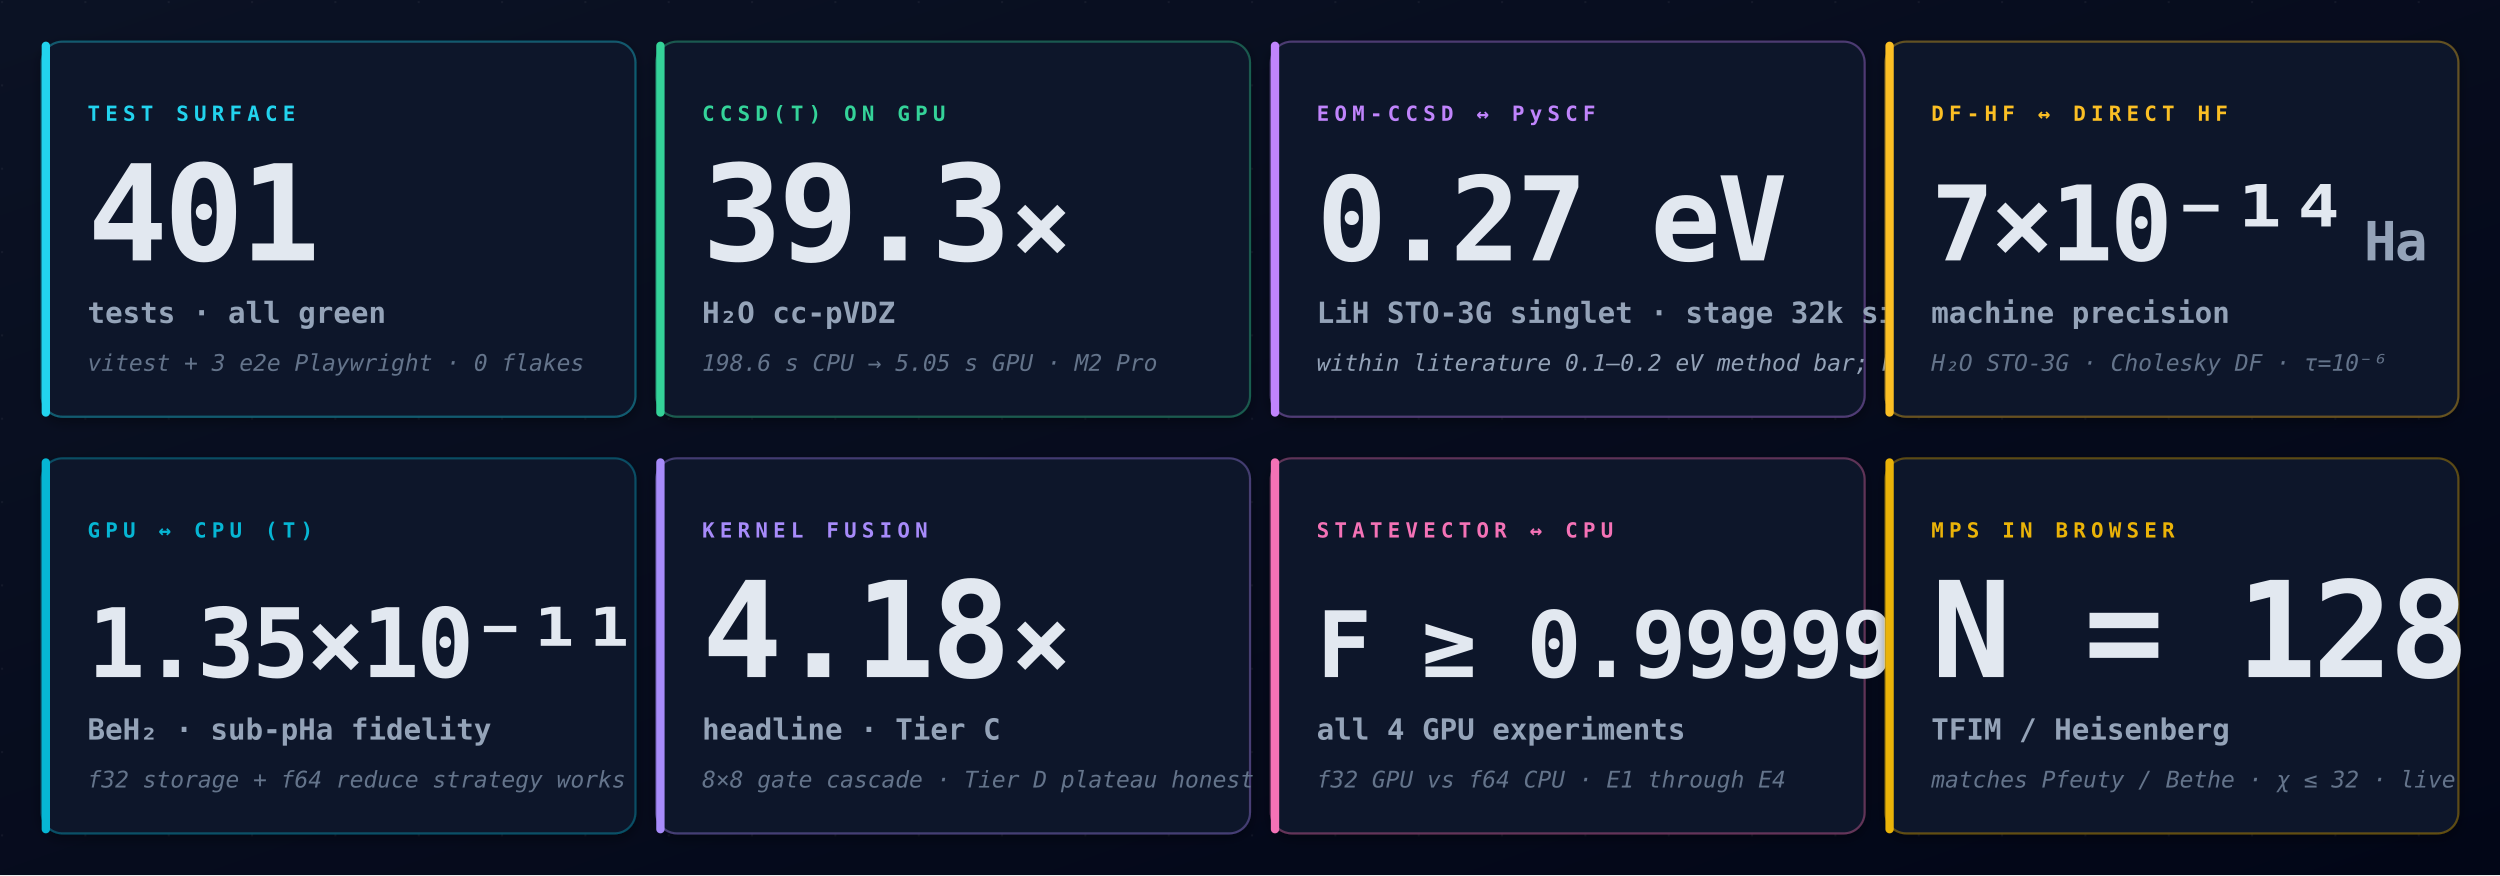
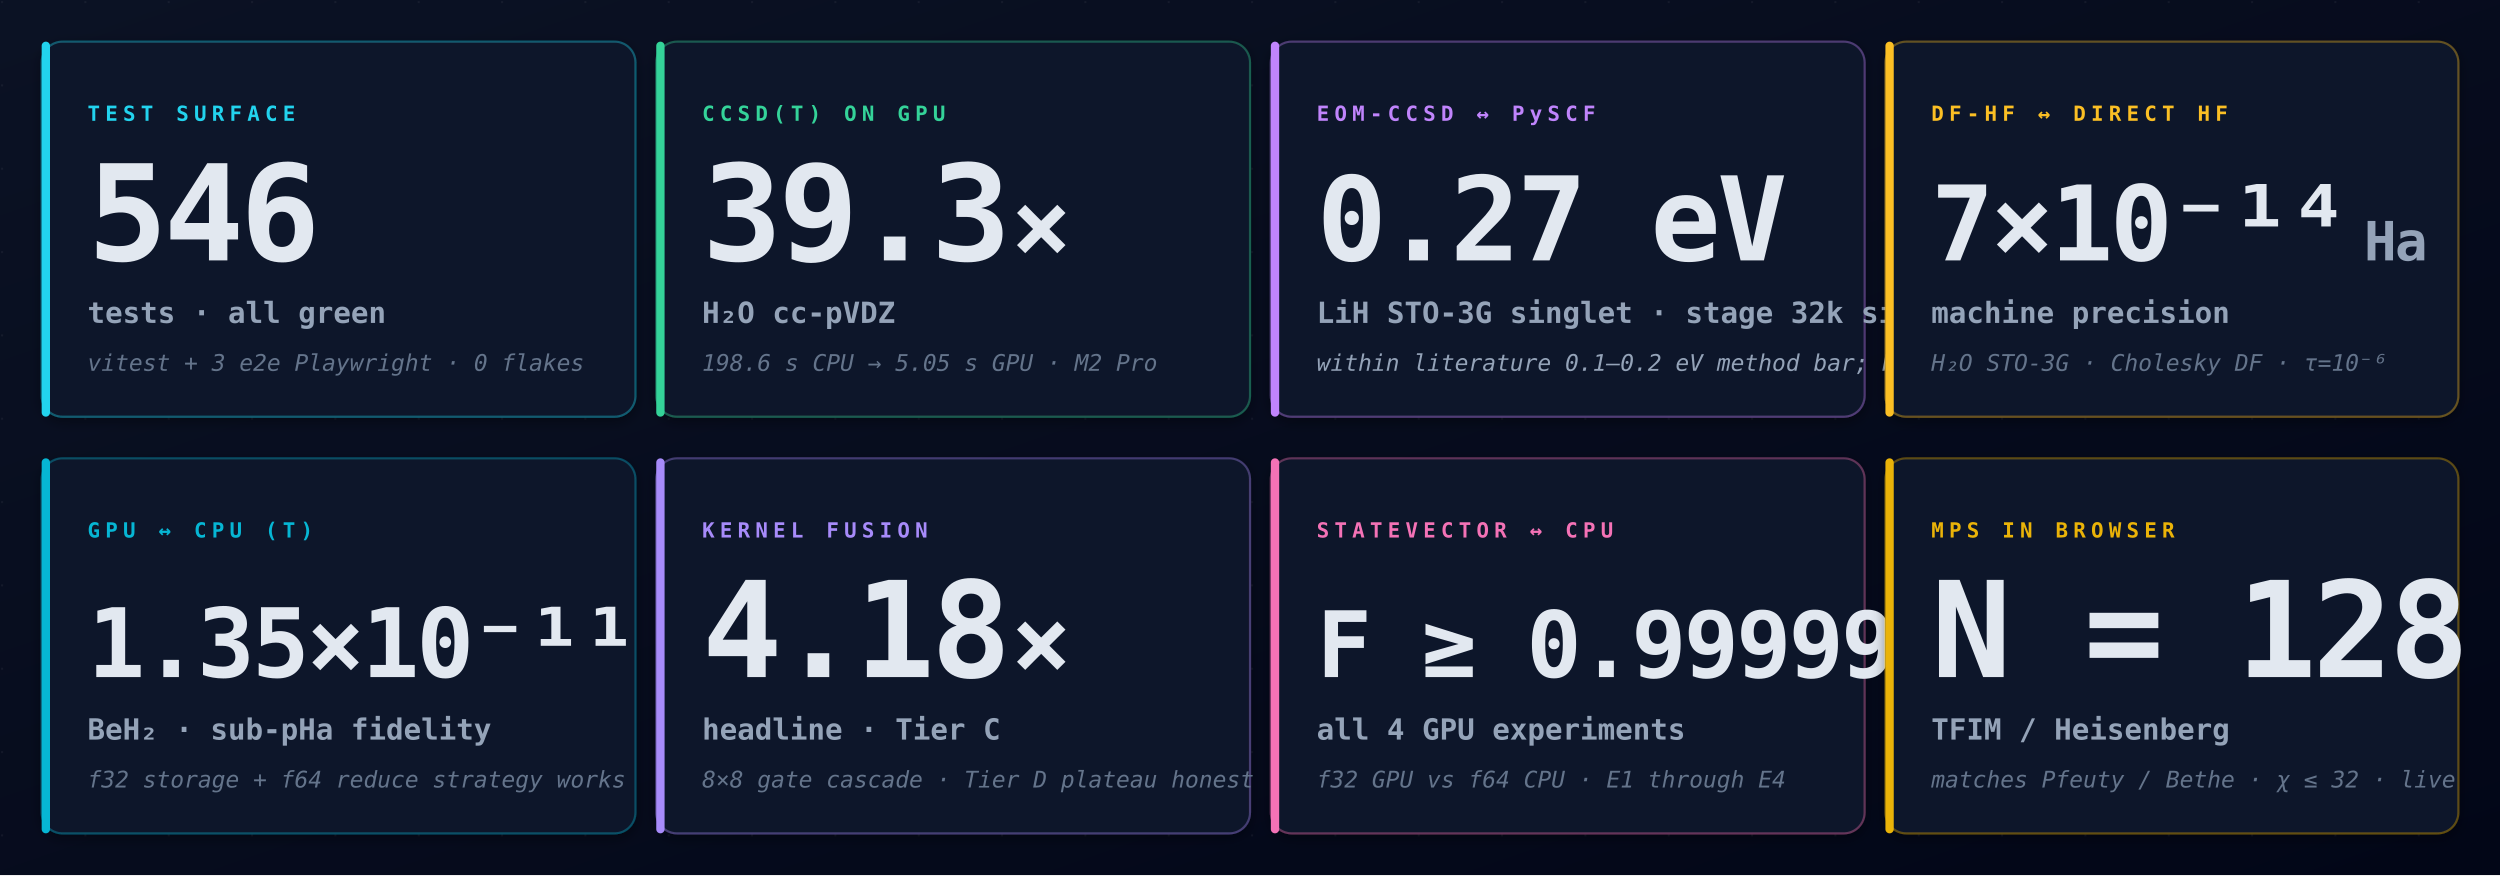
- <svg xmlns="http://www.w3.org/2000/svg" viewBox="0 0 1200 420" width="1200" height="420" role="img" aria-label="Key headline numbers: 401 tests, 39x CCSDT GPU, 1e-5 Ha EOM-CCSD vs FCI, 7e-14 Ha DF-HF, sub-pHa GPU/CPU, 4.18x fusion, F greater than 0.999999, N=128 MPS">
+ <svg xmlns="http://www.w3.org/2000/svg" viewBox="0 0 1200 420" width="1200" height="420" role="img" aria-label="Key headline numbers: 546 tests, 39x CCSDT GPU, 1e-5 Ha EOM-CCSD vs FCI, 7e-14 Ha DF-HF, sub-pHa GPU/CPU, 4.18x fusion, F greater than 0.999999, N=128 MPS">
  <defs>
    <linearGradient id="bgNum" x1="0" y1="0" x2="1" y2="1">
      <stop offset="0%" stop-color="#0b1224" />
      <stop offset="100%" stop-color="#020617" />
    </linearGradient>
    <pattern id="dotsNum" width="40" height="40" patternUnits="userSpaceOnUse">
      <circle cx="1" cy="1" r="0.55" fill="#ffffff" opacity="0.05" />
    </pattern>
    <filter id="cardShadow" x="-10%" y="-10%" width="120%" height="120%">
      <feDropShadow dx="0" dy="2" stdDeviation="3" flood-color="#000000" flood-opacity="0.4" />
    </filter>
  </defs>
  <rect width="1200" height="420" fill="url(#bgNum)" />
  <rect width="1200" height="420" fill="url(#dotsNum)" />
  <g font-family="ui-monospace, 'SF Mono', monospace">
    <g transform="translate(20 20)">
      <rect width="285" height="180" rx="10" fill="#0f172a" stroke="#22d3ee" stroke-opacity="0.35" filter="url(#cardShadow)" />
      <rect x="0" y="0" width="4" height="180" rx="2" fill="#22d3ee" />
      <text x="22" y="38" font-size="10" letter-spacing="0.25em" fill="#22d3ee" font-weight="600">TEST SURFACE</text>
-       <text x="22" y="105" font-size="64" font-weight="800" fill="#e2e8f0" letter-spacing="-0.03em">401</text>
+       <text x="22" y="105" font-size="64" font-weight="800" fill="#e2e8f0" letter-spacing="-0.03em">546</text>
      <text x="22" y="135" font-size="14" font-weight="600" fill="#94a3b8">tests · all green</text>
      <text x="22" y="158" font-size="11" fill="#64748b" font-style="italic">vitest + 3 e2e Playwright · 0 flakes</text>
    </g>
    <g transform="translate(315 20)">
      <rect width="285" height="180" rx="10" fill="#0f172a" stroke="#34d399" stroke-opacity="0.35" filter="url(#cardShadow)" />
      <rect x="0" y="0" width="4" height="180" rx="2" fill="#34d399" />
      <text x="22" y="38" font-size="10" letter-spacing="0.25em" fill="#34d399" font-weight="600">CCSD(T) ON GPU</text>
      <text x="22" y="105" font-size="64" font-weight="800" fill="#e2e8f0" letter-spacing="-0.03em">39.3<tspan font-size="48">×</tspan>
      </text>
      <text x="22" y="135" font-size="14" font-weight="600" fill="#94a3b8">H₂O cc-pVDZ</text>
      <text x="22" y="158" font-size="11" fill="#64748b" font-style="italic">198.6 s CPU → 5.05 s GPU · M2 Pro</text>
    </g>
    <g transform="translate(610 20)">
      <rect width="285" height="180" rx="10" fill="#0f172a" stroke="#c084fc" stroke-opacity="0.35" filter="url(#cardShadow)" />
      <rect x="0" y="0" width="4" height="180" rx="2" fill="#c084fc" />
      <text x="22" y="38" font-size="10" letter-spacing="0.25em" fill="#c084fc" font-weight="600">EOM-CCSD ↔ PySCF</text>
      <text x="22" y="105" font-size="56" font-weight="800" fill="#e2e8f0" letter-spacing="-0.03em">0.27 eV</text>
      <text x="22" y="135" font-size="14" font-weight="600" fill="#94a3b8">LiH STO-3G singlet · stage 32k sign-fix</text>
      <text x="22" y="158" font-size="11" fill="#94a3b8" font-style="italic">within literature 0.1–0.2 eV method bar; H₂O ~1.9 eV (open)</text>
    </g>
    <g transform="translate(905 20)">
      <rect width="275" height="180" rx="10" fill="#0f172a" stroke="#fbbf24" stroke-opacity="0.35" filter="url(#cardShadow)" />
      <rect x="0" y="0" width="4" height="180" rx="2" fill="#fbbf24" />
      <text x="22" y="38" font-size="10" letter-spacing="0.25em" fill="#fbbf24" font-weight="600">DF-HF ↔ DIRECT HF</text>
      <text x="22" y="105" font-size="50" font-weight="800" fill="#e2e8f0" letter-spacing="-0.03em">7×10⁻¹⁴<tspan font-size="26" fill="#94a3b8" dx="6">Ha</tspan>
      </text>
      <text x="22" y="135" font-size="14" font-weight="600" fill="#94a3b8">machine precision</text>
      <text x="22" y="158" font-size="11" fill="#64748b" font-style="italic">H₂O STO-3G · Cholesky DF · τ=10⁻⁶</text>
    </g>
    <g transform="translate(20 220)">
      <rect width="285" height="180" rx="10" fill="#0f172a" stroke="#06b6d4" stroke-opacity="0.35" filter="url(#cardShadow)" />
      <rect x="0" y="0" width="4" height="180" rx="2" fill="#06b6d4" />
      <text x="22" y="38" font-size="10" letter-spacing="0.25em" fill="#06b6d4" font-weight="600">GPU ↔ CPU (T)</text>
      <text x="22" y="105" font-size="46" font-weight="800" fill="#e2e8f0" letter-spacing="-0.03em">1.35×10⁻¹¹</text>
      <text x="22" y="135" font-size="14" font-weight="600" fill="#94a3b8">BeH₂ · sub-pHa fidelity</text>
      <text x="22" y="158" font-size="11" fill="#64748b" font-style="italic">f32 storage + f64 reduce strategy works</text>
    </g>
    <g transform="translate(315 220)">
      <rect width="285" height="180" rx="10" fill="#0f172a" stroke="#a78bfa" stroke-opacity="0.35" filter="url(#cardShadow)" />
      <rect x="0" y="0" width="4" height="180" rx="2" fill="#a78bfa" />
      <text x="22" y="38" font-size="10" letter-spacing="0.25em" fill="#a78bfa" font-weight="600">KERNEL FUSION</text>
      <text x="22" y="105" font-size="64" font-weight="800" fill="#e2e8f0" letter-spacing="-0.03em">4.18<tspan font-size="48">×</tspan>
      </text>
      <text x="22" y="135" font-size="14" font-weight="600" fill="#94a3b8">headline · Tier C</text>
      <text x="22" y="158" font-size="11" fill="#64748b" font-style="italic">8×8 gate cascade · Tier D plateau honest</text>
    </g>
    <g transform="translate(610 220)">
      <rect width="285" height="180" rx="10" fill="#0f172a" stroke="#f472b6" stroke-opacity="0.35" filter="url(#cardShadow)" />
      <rect x="0" y="0" width="4" height="180" rx="2" fill="#f472b6" />
      <text x="22" y="38" font-size="10" letter-spacing="0.25em" fill="#f472b6" font-weight="600">STATEVECTOR ↔ CPU</text>
      <text x="22" y="105" font-size="44" font-weight="800" fill="#e2e8f0" letter-spacing="-0.03em">F ≥ 0.999999</text>
      <text x="22" y="135" font-size="14" font-weight="600" fill="#94a3b8">all 4 GPU experiments</text>
      <text x="22" y="158" font-size="11" fill="#64748b" font-style="italic">f32 GPU vs f64 CPU · E1 through E4</text>
    </g>
    <g transform="translate(905 220)">
      <rect width="275" height="180" rx="10" fill="#0f172a" stroke="#eab308" stroke-opacity="0.35" filter="url(#cardShadow)" />
      <rect x="0" y="0" width="4" height="180" rx="2" fill="#eab308" />
      <text x="22" y="38" font-size="10" letter-spacing="0.25em" fill="#eab308" font-weight="600">MPS IN BROWSER</text>
      <text x="22" y="105" font-size="64" font-weight="800" fill="#e2e8f0" letter-spacing="-0.03em">N = 128</text>
      <text x="22" y="135" font-size="14" font-weight="600" fill="#94a3b8">TFIM / Heisenberg</text>
      <text x="22" y="158" font-size="11" fill="#64748b" font-style="italic">matches Pfeuty / Bethe · χ ≤ 32 · live</text>
    </g>
  </g>
</svg>
